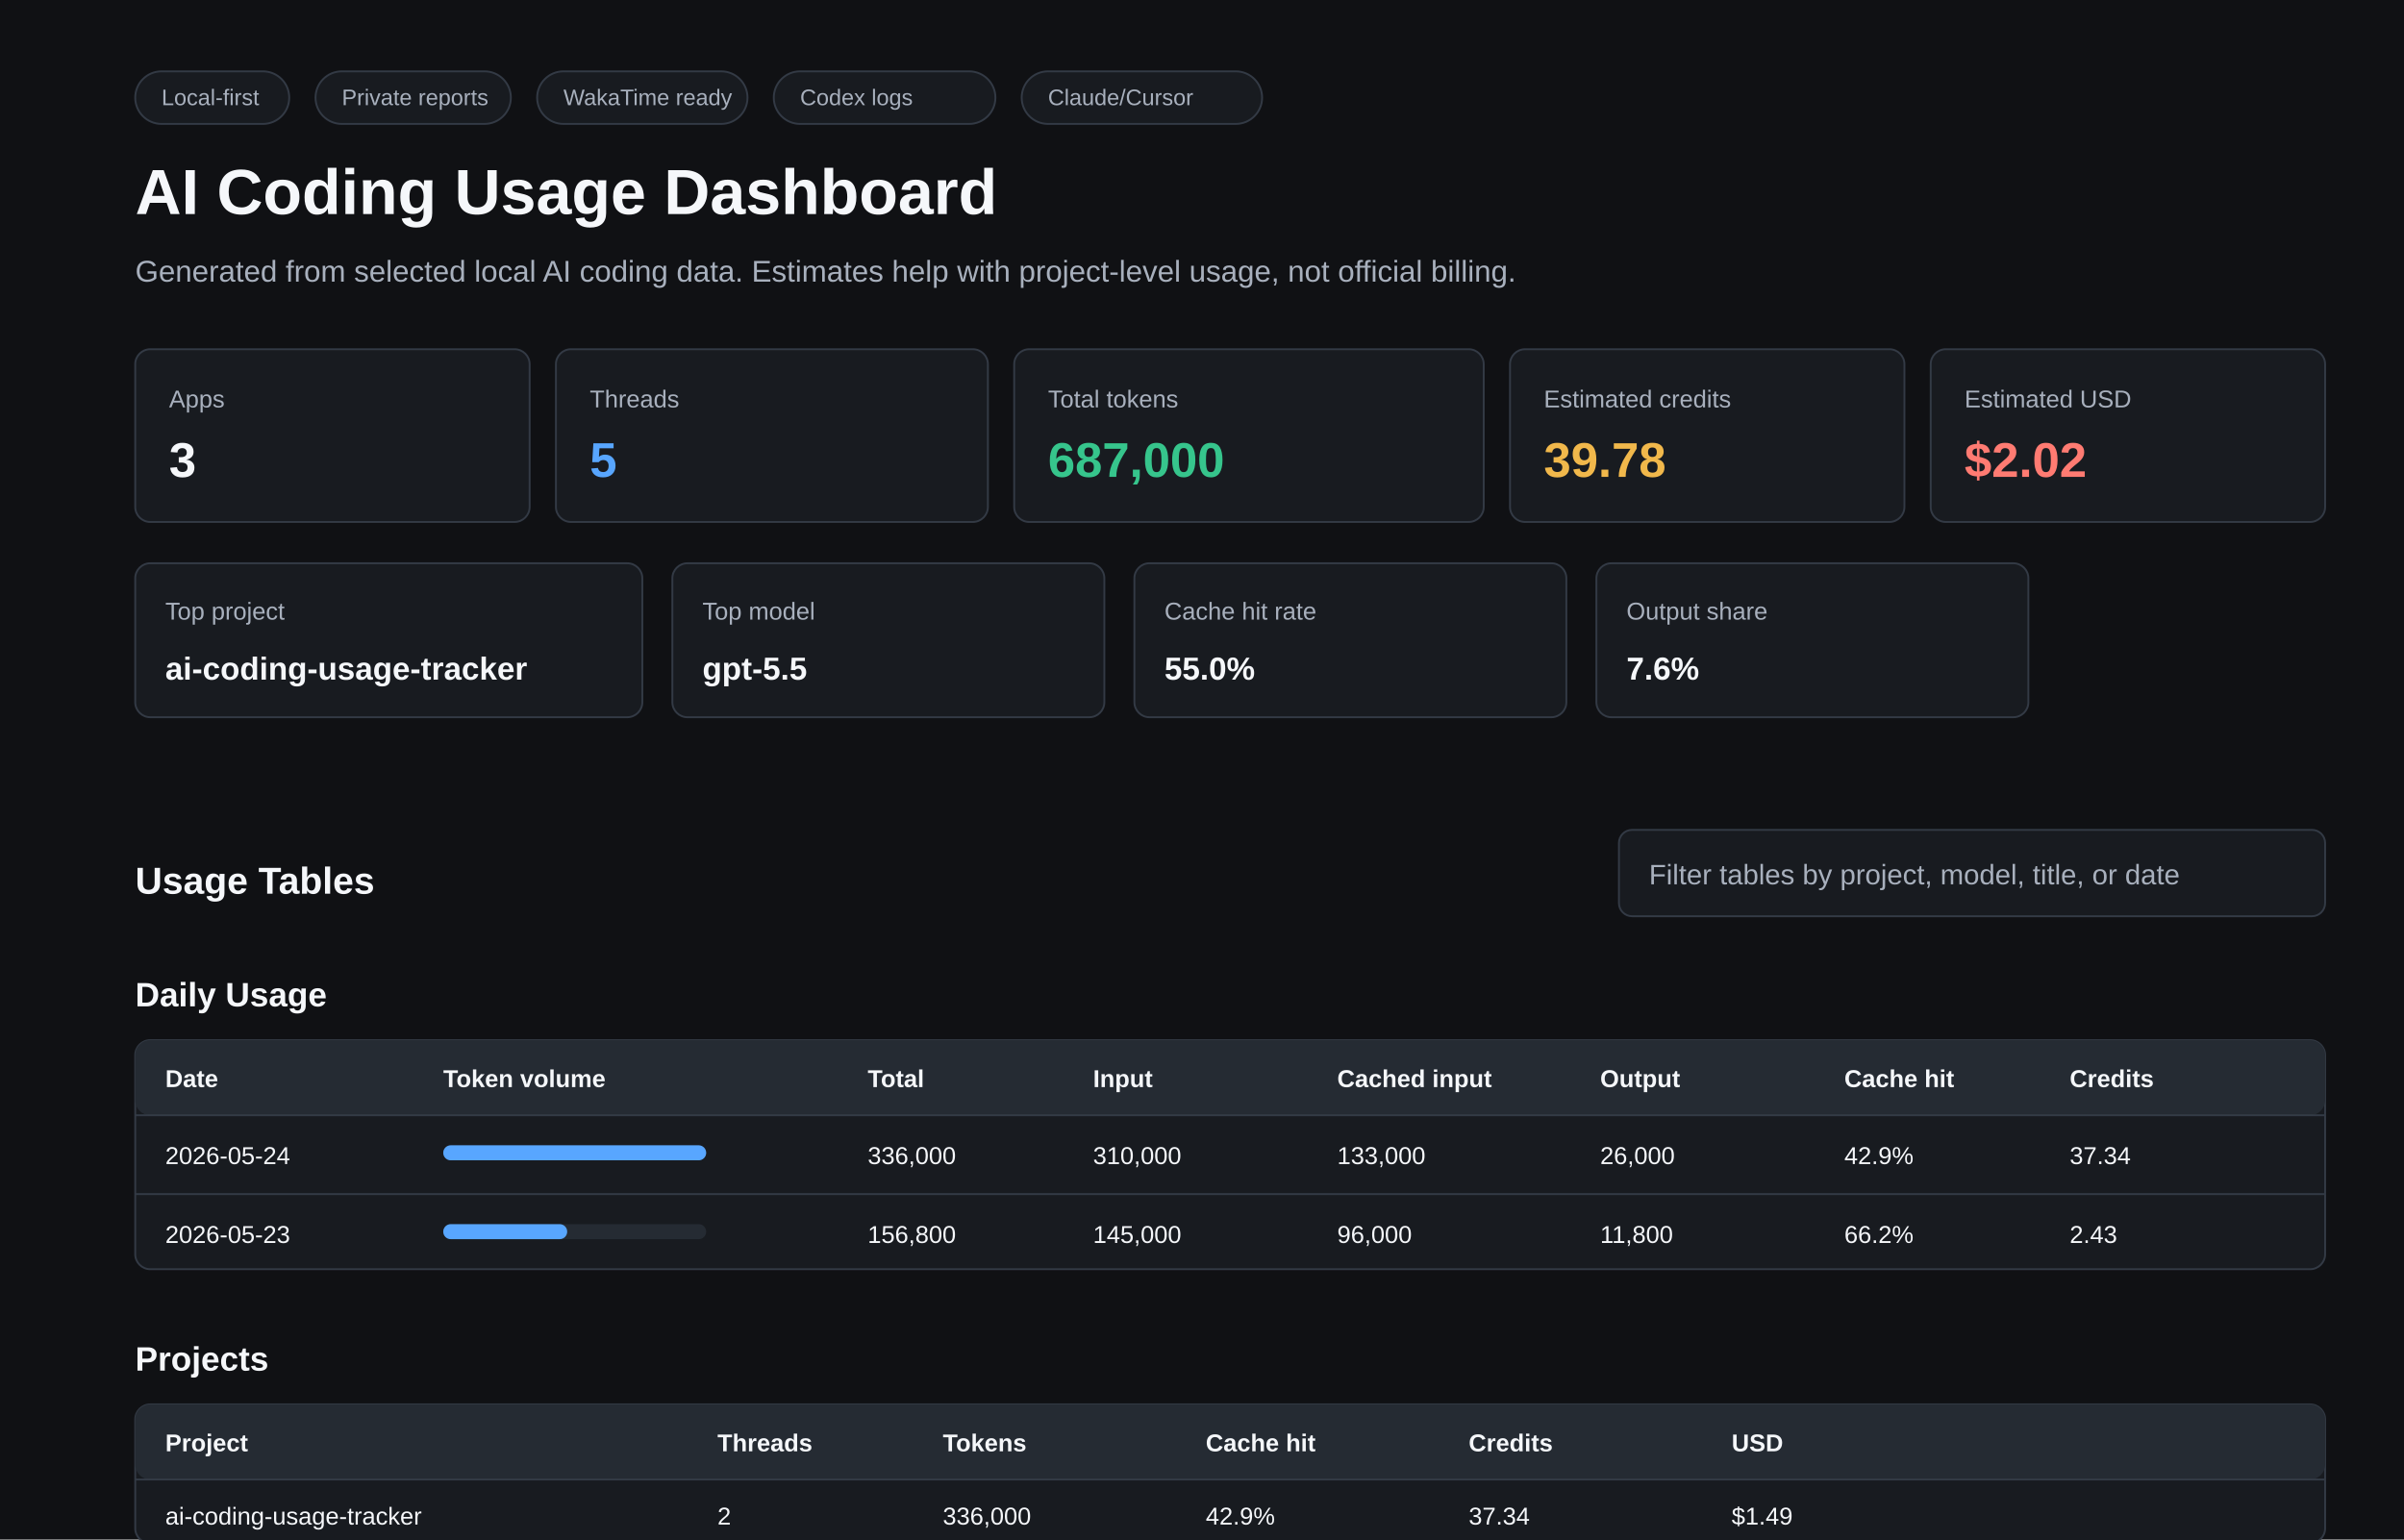
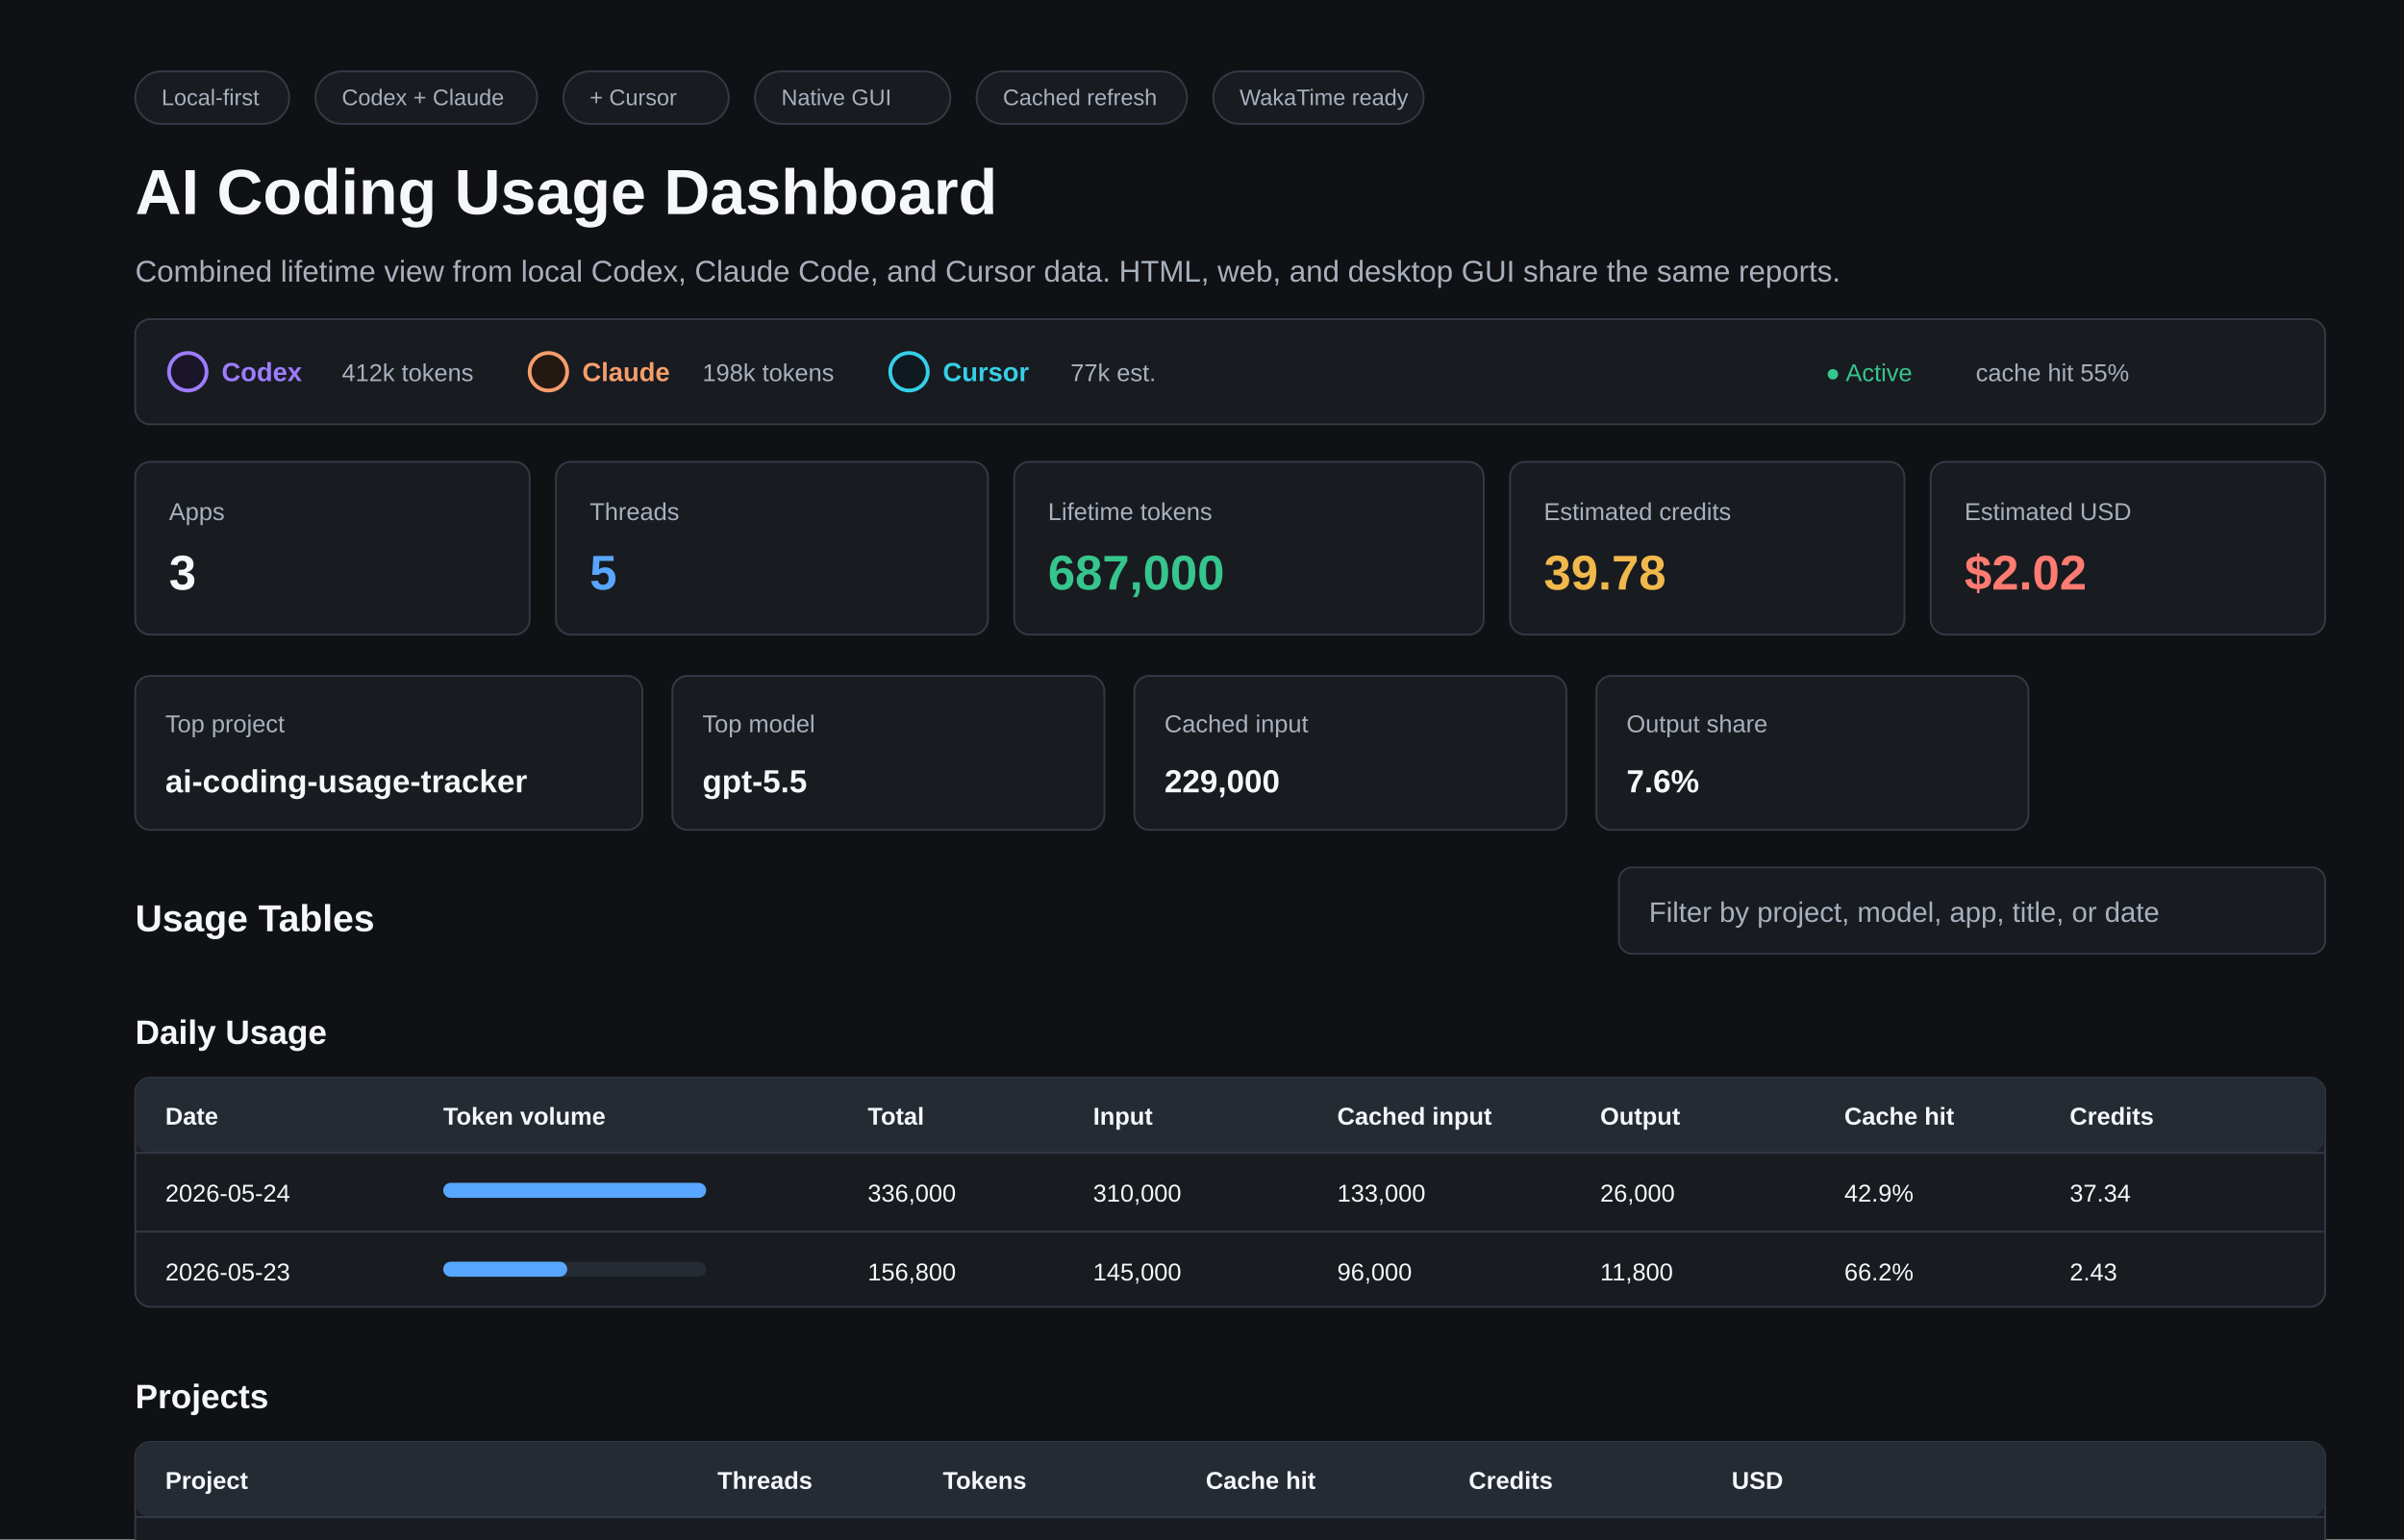
<svg xmlns="http://www.w3.org/2000/svg" width="1280" height="820" viewBox="0 0 1280 820" role="img" aria-labelledby="title desc">
  <rect width="1280" height="820" fill="#101114" />
  <g transform="translate(72 38)" font-family="Segoe UI, Arial, sans-serif">
    <g font-size="12" fill="#a8b0bd">
      <rect x="0" y="0" width="82" height="28" rx="14" fill="#181b20" stroke="#333a45" />
      <text x="14" y="18">Local-first</text>
-       <rect x="96" y="0" width="104" height="28" rx="14" fill="#181b20" stroke="#333a45" />
-       <text x="110" y="18">Private reports</text>
-       <rect x="214" y="0" width="112" height="28" rx="14" fill="#181b20" stroke="#333a45" />
-       <text x="228" y="18">WakaTime ready</text>
-       <rect x="340" y="0" width="118" height="28" rx="14" fill="#181b20" stroke="#333a45" />
-       <text x="354" y="18">Codex logs</text>
-       <rect x="472" y="0" width="128" height="28" rx="14" fill="#181b20" stroke="#333a45" />
-       <text x="486" y="18">Claude/Cursor</text>
+       <rect x="96" y="0" width="118" height="28" rx="14" fill="#181b20" stroke="#333a45" />
+       <text x="110" y="18">Codex + Claude</text>
+       <rect x="228" y="0" width="88" height="28" rx="14" fill="#181b20" stroke="#333a45" />
+       <text x="242" y="18">+ Cursor</text>
+       <rect x="330" y="0" width="104" height="28" rx="14" fill="#181b20" stroke="#333a45" />
+       <text x="344" y="18">Native GUI</text>
+       <rect x="448" y="0" width="112" height="28" rx="14" fill="#181b20" stroke="#333a45" />
+       <text x="462" y="18">Cached refresh</text>
+       <rect x="574" y="0" width="112" height="28" rx="14" fill="#181b20" stroke="#333a45" />
+       <text x="588" y="18">WakaTime ready</text>
    </g>
    <text x="0" y="76" font-size="34" font-weight="700" fill="#f5f7fa">AI Coding Usage Dashboard</text>
-     <text x="0" y="112" font-size="16" fill="#a8b0bd">Generated from selected local AI coding data. Estimates help with project-level usage, not official billing.</text>
-     <g transform="translate(0 148)">
+     <text x="0" y="112" font-size="16" fill="#a8b0bd">Combined lifetime view from local Codex, Claude Code, and Cursor data. HTML, web, and desktop GUI share the same reports.</text>
+     <g transform="translate(0 132)">
+       <rect width="1166" height="56" rx="8" fill="#181b20" stroke="#333a45" />
+       <circle cx="28" cy="28" r="10" fill="#1a1528" stroke="#9d7cff" stroke-width="2" />
+       <text x="46" y="33" font-size="14" font-weight="600" fill="#9d7cff">Codex</text>
+       <text x="110" y="33" font-size="13" fill="#a8b0bd">412k tokens</text>
+       <circle cx="220" cy="28" r="10" fill="#241812" stroke="#f59e6c" stroke-width="2" />
+       <text x="238" y="33" font-size="14" font-weight="600" fill="#f59e6c">Claude</text>
+       <text x="302" y="33" font-size="13" fill="#a8b0bd">198k tokens</text>
+       <circle cx="412" cy="28" r="10" fill="#0f1a20" stroke="#36cfe8" stroke-width="2" />
+       <text x="430" y="33" font-size="14" font-weight="600" fill="#36cfe8">Cursor</text>
+       <text x="498" y="33" font-size="13" fill="#a8b0bd">77k est.</text>
+       <text x="900" y="33" font-size="13" fill="#36c58c">● Active</text>
+       <text x="980" y="33" font-size="13" fill="#a8b0bd">cache hit 55%</text>
+     </g>
+     <g transform="translate(0 208)">
      <g>
        <rect width="210" height="92" rx="8" fill="#181b20" stroke="#333a45" />
        <text x="18" y="31" font-size="13" fill="#a8b0bd">Apps</text>
        <text x="18" y="68" font-size="26" font-weight="700" fill="#f5f7fa">3</text>
      </g>
      <g transform="translate(224 0)">
        <rect width="230" height="92" rx="8" fill="#181b20" stroke="#333a45" />
        <text x="18" y="31" font-size="13" fill="#a8b0bd">Threads</text>
        <text x="18" y="68" font-size="26" font-weight="700" fill="#58a6ff">5</text>
      </g>
      <g transform="translate(468 0)">
        <rect width="250" height="92" rx="8" fill="#181b20" stroke="#333a45" />
-         <text x="18" y="31" font-size="13" fill="#a8b0bd">Total tokens</text>
+         <text x="18" y="31" font-size="13" fill="#a8b0bd">Lifetime tokens</text>
        <text x="18" y="68" font-size="26" font-weight="700" fill="#36c58c">687,000</text>
      </g>
      <g transform="translate(732 0)">
        <rect width="210" height="92" rx="8" fill="#181b20" stroke="#333a45" />
        <text x="18" y="31" font-size="13" fill="#a8b0bd">Estimated credits</text>
        <text x="18" y="68" font-size="26" font-weight="700" fill="#f1b84b">39.78</text>
      </g>
      <g transform="translate(956 0)">
        <rect width="210" height="92" rx="8" fill="#181b20" stroke="#333a45" />
        <text x="18" y="31" font-size="13" fill="#a8b0bd">Estimated USD</text>
        <text x="18" y="68" font-size="26" font-weight="700" fill="#ff7b72">$2.02</text>
      </g>
    </g>
-     <g transform="translate(0 262)">
+     <g transform="translate(0 322)">
      <g>
        <rect width="270" height="82" rx="8" fill="#181b20" stroke="#333a45" />
        <text x="16" y="30" font-size="13" fill="#a8b0bd">Top project</text>
        <text x="16" y="62" font-size="17" font-weight="700" fill="#f5f7fa">ai-coding-usage-tracker</text>
      </g>
      <g transform="translate(286 0)">
        <rect width="230" height="82" rx="8" fill="#181b20" stroke="#333a45" />
        <text x="16" y="30" font-size="13" fill="#a8b0bd">Top model</text>
        <text x="16" y="62" font-size="17" font-weight="700" fill="#f5f7fa">gpt-5.5</text>
      </g>
      <g transform="translate(532 0)">
        <rect width="230" height="82" rx="8" fill="#181b20" stroke="#333a45" />
-         <text x="16" y="30" font-size="13" fill="#a8b0bd">Cache hit rate</text>
-         <text x="16" y="62" font-size="17" font-weight="700" fill="#f5f7fa">55.0%</text>
+         <text x="16" y="30" font-size="13" fill="#a8b0bd">Cached input</text>
+         <text x="16" y="62" font-size="17" font-weight="700" fill="#f5f7fa">229,000</text>
      </g>
      <g transform="translate(778 0)">
        <rect width="230" height="82" rx="8" fill="#181b20" stroke="#333a45" />
        <text x="16" y="30" font-size="13" fill="#a8b0bd">Output share</text>
        <text x="16" y="62" font-size="17" font-weight="700" fill="#f5f7fa">7.6%</text>
      </g>
    </g>
-     <text x="0" y="438" font-size="20" font-weight="700" fill="#f5f7fa">Usage Tables</text>
-     <rect x="790" y="404" width="376" height="46" rx="7" fill="#181b20" stroke="#333a45" />
-     <text x="806" y="433" font-size="15" fill="#a8b0bd">Filter tables by project, model, title, or date</text>
-     <text x="0" y="498" font-size="18" font-weight="700" fill="#f5f7fa">Daily Usage</text>
-     <g transform="translate(0 516)">
+     <text x="0" y="458" font-size="20" font-weight="700" fill="#f5f7fa">Usage Tables</text>
+     <rect x="790" y="424" width="376" height="46" rx="7" fill="#181b20" stroke="#333a45" />
+     <text x="806" y="453" font-size="15" fill="#a8b0bd">Filter by project, model, app, title, or date</text>
+     <text x="0" y="518" font-size="18" font-weight="700" fill="#f5f7fa">Daily Usage</text>
+     <g transform="translate(0 536)">
      <rect width="1166" height="122" rx="8" fill="#181b20" stroke="#333a45" />
      <rect width="1166" height="40" rx="8" fill="#252b33" />
      <g font-size="13" font-weight="700" fill="#f5f7fa">
        <text x="16" y="25">Date</text>
        <text x="164" y="25">Token volume</text>
        <text x="390" y="25">Total</text>
        <text x="510" y="25">Input</text>
        <text x="640" y="25">Cached input</text>
        <text x="780" y="25">Output</text>
        <text x="910" y="25">Cache hit</text>
        <text x="1030" y="25">Credits</text>
      </g>
      <g font-size="13" fill="#f5f7fa">
        <line x1="0" x2="1166" y1="40" y2="40" stroke="#333a45" />
        <text x="16" y="66">2026-05-24</text>
        <rect x="164" y="56" width="140" height="8" rx="4" fill="#252b33" />
        <rect x="164" y="56" width="140" height="8" rx="4" fill="#58a6ff" />
        <text x="390" y="66">336,000</text>
        <text x="510" y="66">310,000</text>
        <text x="640" y="66">133,000</text>
        <text x="780" y="66">26,000</text>
        <text x="910" y="66">42.9%</text>
        <text x="1030" y="66">37.34</text>
        <line x1="0" x2="1166" y1="82" y2="82" stroke="#333a45" />
        <text x="16" y="108">2026-05-23</text>
        <rect x="164" y="98" width="140" height="8" rx="4" fill="#252b33" />
        <rect x="164" y="98" width="66" height="8" rx="4" fill="#58a6ff" />
        <text x="390" y="108">156,800</text>
        <text x="510" y="108">145,000</text>
        <text x="640" y="108">96,000</text>
        <text x="780" y="108">11,800</text>
        <text x="910" y="108">66.2%</text>
        <text x="1030" y="108">2.43</text>
      </g>
    </g>
-     <text x="0" y="692" font-size="18" font-weight="700" fill="#f5f7fa">Projects</text>
-     <g transform="translate(0 710)">
+     <text x="0" y="712" font-size="18" font-weight="700" fill="#f5f7fa">Projects</text>
+     <g transform="translate(0 730)">
      <rect width="1166" height="74" rx="8" fill="#181b20" stroke="#333a45" />
      <rect width="1166" height="40" rx="8" fill="#252b33" />
      <g font-size="13" font-weight="700" fill="#f5f7fa">
        <text x="16" y="25">Project</text>
        <text x="310" y="25">Threads</text>
        <text x="430" y="25">Tokens</text>
        <text x="570" y="25">Cache hit</text>
        <text x="710" y="25">Credits</text>
        <text x="850" y="25">USD</text>
      </g>
      <g font-size="13" fill="#f5f7fa">
        <line x1="0" x2="1166" y1="40" y2="40" stroke="#333a45" />
        <text x="16" y="64">ai-coding-usage-tracker</text>
        <text x="310" y="64">2</text>
        <text x="430" y="64">336,000</text>
        <text x="570" y="64">42.9%</text>
        <text x="710" y="64">37.34</text>
        <text x="850" y="64">$1.49</text>
      </g>
    </g>
-     <text x="0" y="806" font-size="13" fill="#a8b0bd">Built by SuvenSeo for developers who want local visibility into AI coding usage.</text>
+     <text x="0" y="806" font-size="13" fill="#a8b0bd">Built by SuvenSeo · v0.2.6 · local HTML, web serve, and native GUI with cached refresh</text>
  </g>
</svg>
